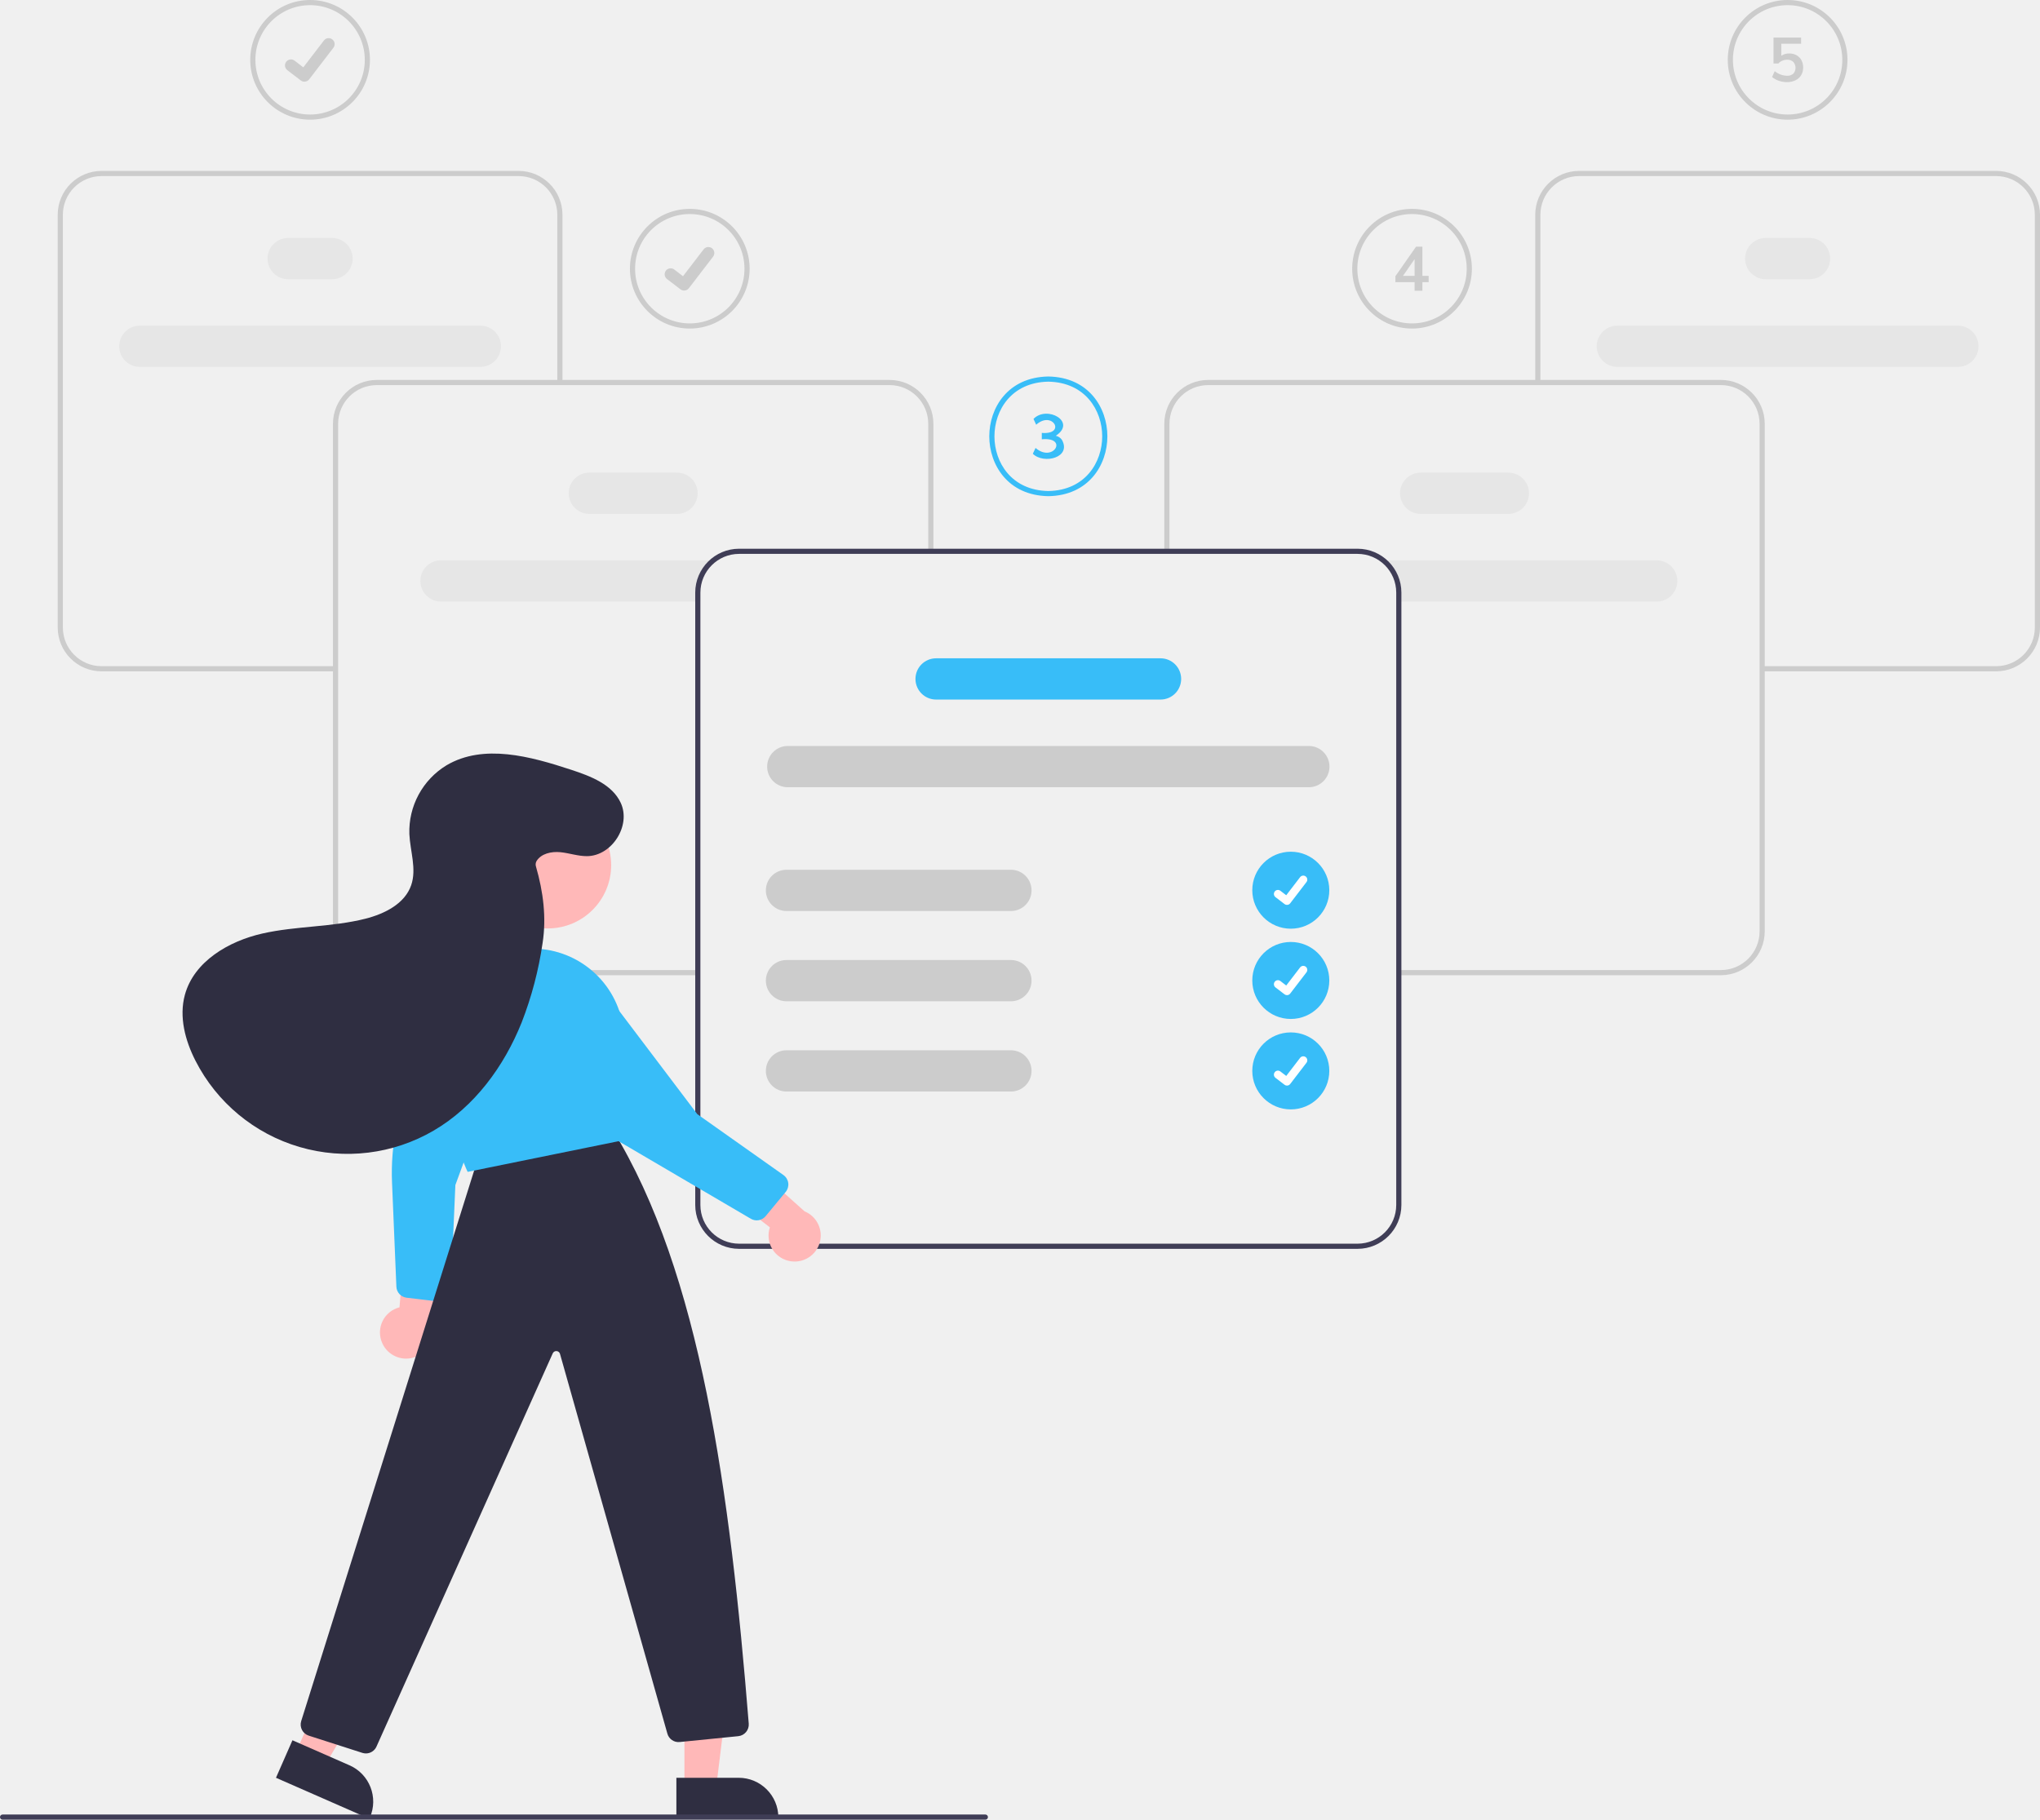
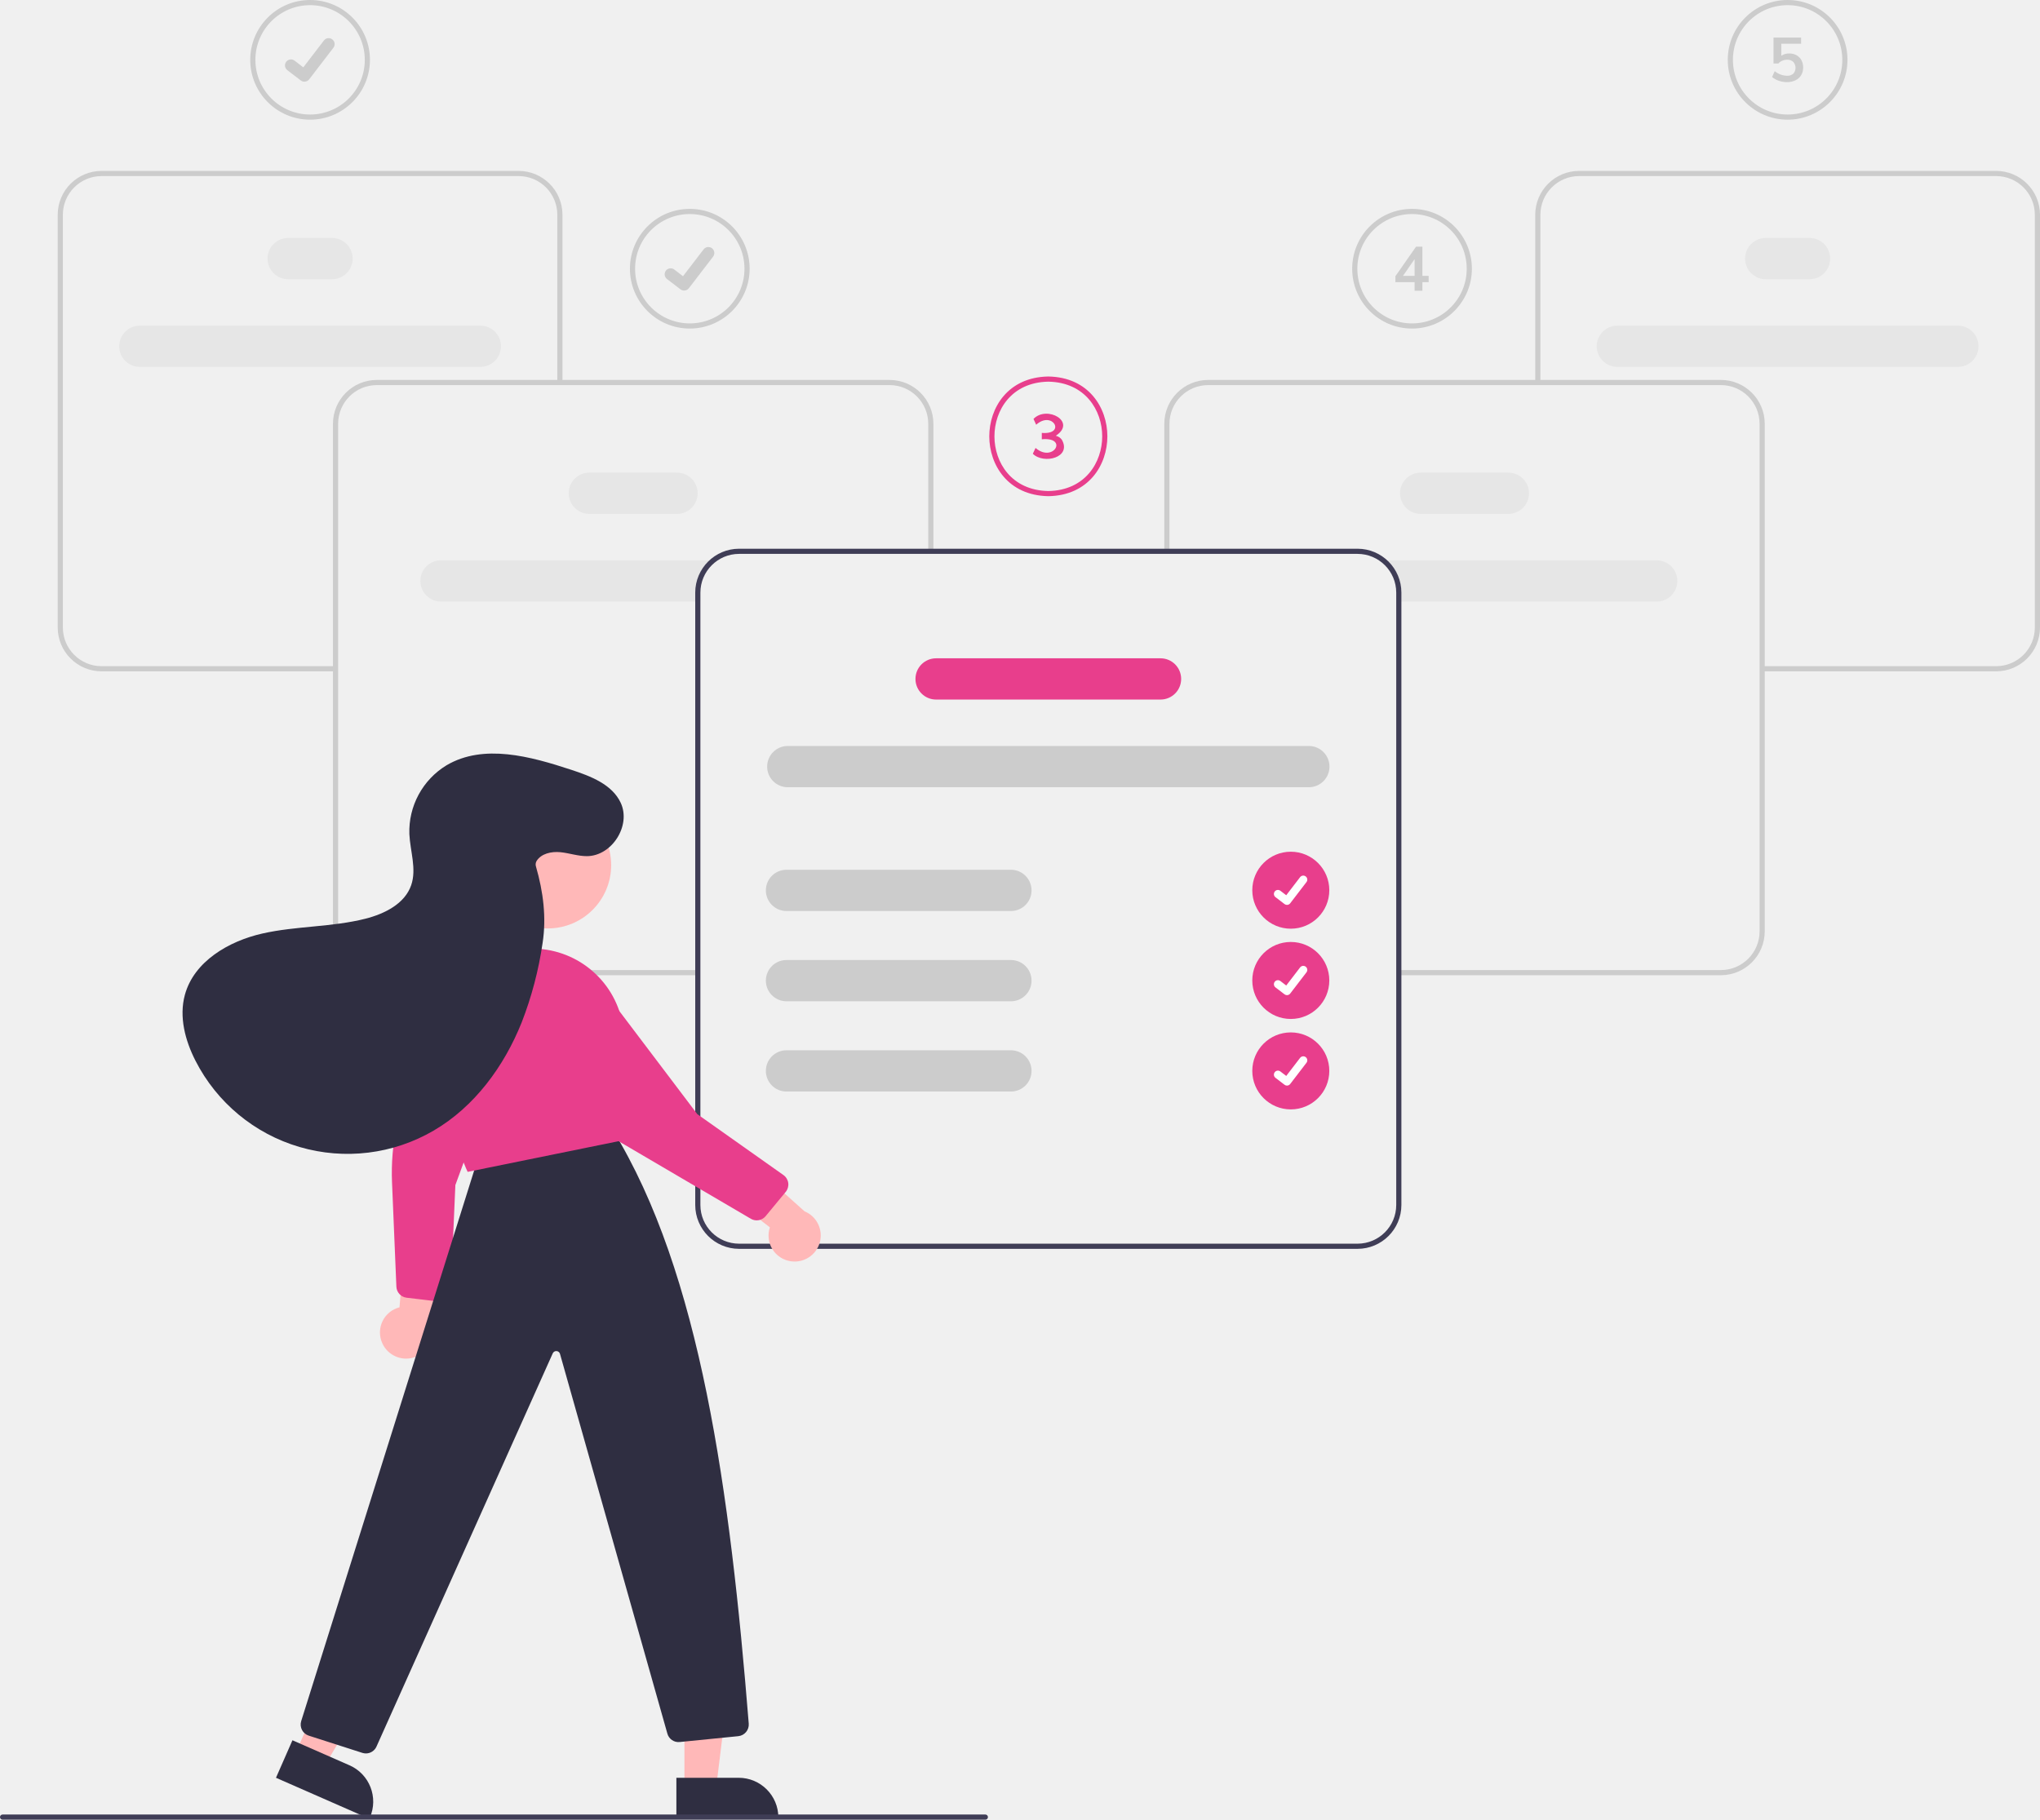
<svg xmlns="http://www.w3.org/2000/svg" width="790.856" height="705.638" viewBox="0 0 790.856 705.638" role="img" artist="Katerina Limpitsouni" source="https://undraw.co/">
  <path d="M375.537,314.457a8,8,0,0,0,0,16H476.097v-3.49a14.977,14.977,0,0,1,6.74-12.51Z" transform="translate(-204.5722 -97.18115)" fill="#e6e6e6" />
  <path d="M467.041,296.457h-34a8,8,0,1,1,0-16h34a8,8,0,0,1,0,16Z" transform="translate(-204.5722 -97.18115)" fill="#e6e6e6" />
  <path d="M390.786,239.457h-132a8,8,0,1,1,0-16h132a8,8,0,0,1,0,16Z" transform="translate(-204.5722 -97.18115)" fill="#e6e6e6" />
  <path d="M333.286,205.457h-17a8,8,0,1,1,0-16h17a8,8,0,0,1,0,16Z" transform="translate(-204.5722 -97.18115)" fill="#e6e6e6" />
  <path d="M475.092,475.351h-124.438a17.019,17.019,0,0,1-17-17V261.511a17.019,17.019,0,0,1,17-17H549.428a17.019,17.019,0,0,1,17,17v48.788h-2v-48.788a15.017,15.017,0,0,0-15-15H350.654a15.017,15.017,0,0,0-15,15V458.351a15.017,15.017,0,0,0,15,15h124.438Z" transform="translate(-204.5722 -97.18115)" fill="#ccc" />
  <path d="M334.654,357.515H243.945a17.019,17.019,0,0,1-17-17V180.457a17.019,17.019,0,0,1,17-17H405.626a17.019,17.019,0,0,1,17,17v65.055h-2V180.457a15.017,15.017,0,0,0-15-15H243.945a15.017,15.017,0,0,0-15,15v160.059a15.017,15.017,0,0,0,15,15h90.709Z" transform="translate(-204.5722 -97.18115)" fill="#ccc" />
  <path d="M739.537,314.457a14.977,14.977,0,0,1,6.74,12.51v3.49H846.836a8,8,0,0,0,0-16Z" transform="translate(-204.5722 -97.18115)" fill="#e6e6e6" />
  <path d="M747.332,288.457a8.009,8.009,0,0,1,8-8h34a8,8,0,1,1,0,16h-34A8.009,8.009,0,0,1,747.332,288.457Z" transform="translate(-204.5722 -97.18115)" fill="#e6e6e6" />
  <path d="M823.587,231.457a8.009,8.009,0,0,1,8-8h132a8,8,0,1,1,0,16h-132A8.009,8.009,0,0,1,823.587,231.457Z" transform="translate(-204.5722 -97.18115)" fill="#e6e6e6" />
  <path d="M881.087,197.457a8.009,8.009,0,0,1,8-8h17a8,8,0,1,1,0,16h-17A8.009,8.009,0,0,1,881.087,197.457Z" transform="translate(-204.5722 -97.18115)" fill="#e6e6e6" />
  <path d="M747.28,475.351h124.438a17.019,17.019,0,0,0,17-17V261.511a17.019,17.019,0,0,0-17-17H672.945a17.019,17.019,0,0,0-17,17v48.788h2v-48.788a15.017,15.017,0,0,1,15-15H871.718a15.017,15.017,0,0,1,15,15V458.351a15.017,15.017,0,0,1-15,15h-124.438Z" transform="translate(-204.5722 -97.18115)" fill="#ccc" />
  <path d="M887.718,357.515h90.709a17.019,17.019,0,0,0,17-17V180.457a17.019,17.019,0,0,0-17-17H816.746a17.019,17.019,0,0,0-17,17v65.055h2V180.457a15.017,15.017,0,0,1,15-15H978.428a15.017,15.017,0,0,1,15,15v160.059a15.017,15.017,0,0,1-15,15H887.718Z" transform="translate(-204.5722 -97.18115)" fill="#ccc" />
  <path d="M730.856,309.967H491.097a17.034,17.034,0,0,0-17,17v237.49a17.018,17.018,0,0,0,17,17H730.856a17.018,17.018,0,0,0,17-17v-237.49A17.018,17.018,0,0,0,730.856,309.967Zm15,254.49a15.018,15.018,0,0,1-15,15H491.097a15.018,15.018,0,0,1-15-15v-237.49a15.023,15.023,0,0,1,15-15H730.856a15.018,15.018,0,0,1,15,15Z" transform="translate(-204.5722 -97.18115)" fill="#3f3d56" />
  <path d="M711.976,402.457h-202a8,8,0,1,1,0-16h202a8,8,0,0,1,0,16Z" transform="translate(-204.5722 -97.18115)" fill="#ccc" />
-   <path d="M654.476,368.457h-87a8,8,0,1,1,0-16h87a8,8,0,0,1,0,16Z" transform="translate(-204.5722 -97.18115)" fill="#38bdf8" />
+   <path d="M654.476,368.457h-87a8,8,0,1,1,0-16h87a8,8,0,0,1,0,16Z" transform="translate(-204.5722 -97.18115)" fill="#e83e8c" />
  <path d="M596.476,450.457h-87a8,8,0,1,1,0-16h87a8,8,0,0,1,0,16Z" transform="translate(-204.5722 -97.18115)" fill="#ccc" />
  <path d="M596.476,485.457h-87a8,8,0,1,1,0-16h87a8,8,0,0,1,0,16Z" transform="translate(-204.5722 -97.18115)" fill="#ccc" />
  <path d="M596.476,520.457h-87a8,8,0,1,1,0-16h87a8,8,0,0,1,0,16Z" transform="translate(-204.5722 -97.18115)" fill="#ccc" />
-   <circle id="fc69f6bd-6aec-467a-b158-496b315f473e" data-name="Ellipse 44" cx="500.409" cy="345.205" r="14.929" fill="#38bdf8" />
-   <path id="f31c0d86-d70b-4e63-97a7-2fc94b4d7c12-602" data-name="Path 395" d="M703.502,448.081a1.548,1.548,0,0,1-.932-.31l-.017-.013-3.509-2.684a1.559,1.559,0,0,1,1.897-2.475l2.273,1.743,5.37-7.006a1.559,1.559,0,0,1,2.185-.289l0.0 0-.033.046.034-.046a1.56,1.56,0,0,1,.288,2.186l-6.316,8.237a1.559,1.559,0,0,1-1.24.608Z" transform="translate(-204.5722 -97.18115)" fill="#fff" />
+   <circle id="fc69f6bd-6aec-467a-b158-496b315f473e" data-name="Ellipse 44" cx="500.409" cy="345.205" r="14.929" fill="#e83e8c" />
+   <path id="f31c0d86-d70b-4e63-97a7-2fc94b4d7c12-110" data-name="Path 395" d="M703.502,448.081a1.548,1.548,0,0,1-.932-.31l-.017-.013-3.509-2.684a1.559,1.559,0,0,1,1.897-2.475l2.273,1.743,5.37-7.006a1.559,1.559,0,0,1,2.185-.289l0.0 0-.033.046.034-.046a1.56,1.56,0,0,1,.288,2.186l-6.316,8.237a1.559,1.559,0,0,1-1.24.608Z" transform="translate(-204.5722 -97.18115)" fill="#fff" />
  <path d="M324.786,143.59a23.205,23.205,0,1,1,23.205-23.205A23.231,23.231,0,0,1,324.786,143.59Zm0-44.409a21.205,21.205,0,1,0,21.205,21.205A21.229,21.229,0,0,0,324.786,99.181Z" transform="translate(-204.5722 -97.18115)" fill="#ccc" />
-   <path id="b565f894-1e41-4a11-b880-46bff78dfbdf-603" data-name="Path 395" d="M322.585,128.856a2.303,2.303,0,0,1-1.385-.46l-.025-.019-5.218-3.992a2.319,2.319,0,1,1,2.822-3.681l3.38,2.592,7.987-10.42a2.318,2.318,0,0,1,3.25-.429l.001.001-.05.069.051-.069a2.321,2.321,0,0,1,.429,3.251L324.432,127.949a2.319,2.319,0,0,1-1.845.904Z" transform="translate(-204.5722 -97.18115)" fill="#ccc" />
+   <path id="b565f894-1e41-4a11-b880-46bff78dfbdf-111" data-name="Path 395" d="M322.585,128.856a2.303,2.303,0,0,1-1.385-.46l-.025-.019-5.218-3.992a2.319,2.319,0,1,1,2.822-3.681l3.38,2.592,7.987-10.42a2.318,2.318,0,0,1,3.25-.429l.001.001-.05.069.051-.069a2.321,2.321,0,0,1,.429,3.251L324.432,127.949a2.319,2.319,0,0,1-1.845.904Z" transform="translate(-204.5722 -97.18115)" fill="#ccc" />
  <path d="M471.982,224.59a23.205,23.205,0,1,1,23.205-23.205A23.231,23.231,0,0,1,471.982,224.59Zm0-44.409a21.205,21.205,0,1,0,21.205,21.205A21.229,21.229,0,0,0,471.982,180.181Z" transform="translate(-204.5722 -97.18115)" fill="#ccc" />
-   <path id="a1067fe6-b388-4736-89af-b6090c7ddfc7-604" data-name="Path 395" d="M469.781,209.856a2.303,2.303,0,0,1-1.385-.46l-.025-.019-5.218-3.992a2.319,2.319,0,1,1,2.822-3.681l3.38,2.592,7.987-10.42a2.318,2.318,0,0,1,3.25-.429l.001.001-.05.069.051-.069a2.321,2.321,0,0,1,.429,3.251L471.628,208.949a2.319,2.319,0,0,1-1.845.904Z" transform="translate(-204.5722 -97.18115)" fill="#ccc" />
-   <circle id="a6907563-545c-4a91-99f2-6d7f4e57ba01" data-name="Ellipse 44" cx="500.409" cy="380.205" r="14.929" fill="#38bdf8" />
-   <path id="f071b9ad-7606-418c-8652-2e0910ae4e99-605" data-name="Path 395" d="M703.502,483.081a1.548,1.548,0,0,1-.932-.31l-.017-.013-3.509-2.684a1.559,1.559,0,0,1,1.897-2.475l2.273,1.743,5.37-7.006a1.559,1.559,0,0,1,2.185-.289l0.0 0-.033.046.034-.046a1.56,1.56,0,0,1,.288,2.186l-6.316,8.237a1.559,1.559,0,0,1-1.24.608Z" transform="translate(-204.5722 -97.18115)" fill="#fff" />
-   <circle id="a9a7744d-510c-41c6-a641-cf6a8a976d00" data-name="Ellipse 44" cx="500.409" cy="415.275" r="14.929" fill="#38bdf8" />
-   <path id="ee4f98ac-d41c-4601-9f0c-7c3b6a7a76ac-606" data-name="Path 395" d="M703.502,518.152a1.548,1.548,0,0,1-.932-.31l-.017-.013-3.509-2.684a1.559,1.559,0,0,1,1.897-2.475l2.273,1.743,5.37-7.006a1.559,1.559,0,0,1,2.185-.289l0.0 0-.033.046.034-.046a1.56,1.56,0,0,1,.288,2.186l-6.316,8.237a1.559,1.559,0,0,1-1.24.608Z" transform="translate(-204.5722 -97.18115)" fill="#fff" />
-   <path d="M610.998,289.59c-15.749-.269-22.906-12.218-22.906-23.207.001-10.989,7.159-22.937,22.873-23.203h.034c15.716.268,22.873,12.217,22.872,23.206S626.712,289.324,610.998,289.59Zm-.016-44.409c-14.352.251-20.889,11.165-20.89,21.203-.001,10.042,6.541,20.961,20.906,21.207,14.33-.243,20.872-11.162,20.873-21.203C631.871,256.35,625.334,245.436,610.982,245.181Z" transform="translate(-204.5722 -97.18115)" fill="#38bdf8" />
-   <path d="M616.19,267.646c4.014,6.973-7.005,9.697-11.22,5.496l1.056-2.256c6.854,5.92,12.893-4.334,2.424-3.36v-2.472c9.587.773,4.202-8.877-2.184-3.168l-1.032-2.256c5.205-5.402,16.889,1.13,8.64,6.528A4.112,4.112,0,0,1,616.19,267.646Z" transform="translate(-204.5722 -97.18115)" fill="#38bdf8" />
+   <path id="a1067fe6-b388-4736-89af-b6090c7ddfc7-112" data-name="Path 395" d="M469.781,209.856a2.303,2.303,0,0,1-1.385-.46l-.025-.019-5.218-3.992a2.319,2.319,0,1,1,2.822-3.681l3.38,2.592,7.987-10.42a2.318,2.318,0,0,1,3.25-.429l.001.001-.05.069.051-.069a2.321,2.321,0,0,1,.429,3.251L471.628,208.949a2.319,2.319,0,0,1-1.845.904Z" transform="translate(-204.5722 -97.18115)" fill="#ccc" />
+   <circle id="a6907563-545c-4a91-99f2-6d7f4e57ba01" data-name="Ellipse 44" cx="500.409" cy="380.205" r="14.929" fill="#e83e8c" />
+   <path id="f071b9ad-7606-418c-8652-2e0910ae4e99-113" data-name="Path 395" d="M703.502,483.081a1.548,1.548,0,0,1-.932-.31l-.017-.013-3.509-2.684a1.559,1.559,0,0,1,1.897-2.475l2.273,1.743,5.37-7.006a1.559,1.559,0,0,1,2.185-.289l0.0 0-.033.046.034-.046a1.56,1.56,0,0,1,.288,2.186l-6.316,8.237a1.559,1.559,0,0,1-1.24.608Z" transform="translate(-204.5722 -97.18115)" fill="#fff" />
+   <circle id="a9a7744d-510c-41c6-a641-cf6a8a976d00" data-name="Ellipse 44" cx="500.409" cy="415.275" r="14.929" fill="#e83e8c" />
+   <path id="ee4f98ac-d41c-4601-9f0c-7c3b6a7a76ac-114" data-name="Path 395" d="M703.502,518.152a1.548,1.548,0,0,1-.932-.31l-.017-.013-3.509-2.684a1.559,1.559,0,0,1,1.897-2.475l2.273,1.743,5.37-7.006a1.559,1.559,0,0,1,2.185-.289l0.0 0-.033.046.034-.046a1.56,1.56,0,0,1,.288,2.186l-6.316,8.237a1.559,1.559,0,0,1-1.24.608Z" transform="translate(-204.5722 -97.18115)" fill="#fff" />
+   <path d="M610.998,289.59c-15.749-.269-22.906-12.218-22.906-23.207.001-10.989,7.159-22.937,22.873-23.203h.034c15.716.268,22.873,12.217,22.872,23.206S626.712,289.324,610.998,289.59Zm-.016-44.409c-14.352.251-20.889,11.165-20.89,21.203-.001,10.042,6.541,20.961,20.906,21.207,14.33-.243,20.872-11.162,20.873-21.203C631.871,256.35,625.334,245.436,610.982,245.181Z" transform="translate(-204.5722 -97.18115)" fill="#e83e8c" />
+   <path d="M616.19,267.646c4.014,6.973-7.005,9.697-11.22,5.496l1.056-2.256c6.854,5.92,12.893-4.334,2.424-3.36v-2.472c9.587.773,4.202-8.877-2.184-3.168l-1.032-2.256c5.205-5.402,16.889,1.13,8.64,6.528A4.112,4.112,0,0,1,616.19,267.646Z" transform="translate(-204.5722 -97.18115)" fill="#e83e8c" />
  <path d="M751.982,224.59a23.205,23.205,0,1,1,23.205-23.205A23.231,23.231,0,0,1,751.982,224.59Zm0-44.409a21.205,21.205,0,1,0,21.205,21.205A21.229,21.229,0,0,0,751.982,180.181Z" transform="translate(-204.5722 -97.18115)" fill="#ccc" />
  <path d="M758.426,206.594h-2.424v3.336h-3.024v-3.336h-7.44v-2.304l7.992-11.448h2.472v11.328h2.424Zm-5.448-2.424v-6.504l-4.512,6.504Z" transform="translate(-204.5722 -97.18115)" fill="#ccc" />
  <path d="M897.587,143.59a23.205,23.205,0,1,1,23.205-23.205A23.231,23.231,0,0,1,897.587,143.59Zm0-44.409a21.205,21.205,0,1,0,21.205,21.205A21.229,21.229,0,0,0,897.587,99.181Z" transform="translate(-204.5722 -97.18115)" fill="#ccc" />
  <path d="M901.043,118.598a4.765,4.765,0,0,1,1.896,1.92,5.862,5.862,0,0,1,.672,2.844,5.663,5.663,0,0,1-.768,2.964,5.143,5.143,0,0,1-2.208,1.992,7.469,7.469,0,0,1-3.336.708,9.613,9.613,0,0,1-3.168-.54,7.358,7.358,0,0,1-2.568-1.452l1.032-2.256a7.77,7.77,0,0,0,4.752,1.776,3.451,3.451,0,0,0,2.46-.804,3.44,3.44,0,0,0-.024-4.56,3.214,3.214,0,0,0-2.34-.852,4.856,4.856,0,0,0-1.896.372,4.482,4.482,0,0,0-1.56,1.092h-1.872V111.746H902.819v2.4h-7.68v4.656a5.306,5.306,0,0,1,3.072-.888A5.709,5.709,0,0,1,901.043,118.598Z" transform="translate(-204.5722 -97.18115)" fill="#ccc" />
  <path d="M352.767,618.031a10.056,10.056,0,0,1,6.68-13.897l3.031-35.606,14.579,11.501-5.114,32.049a10.11,10.11,0,0,1-19.177,5.953Z" transform="translate(-204.5722 -97.18115)" fill="#ffb8b8" />
-   <path d="M362.143,600.397a4.497,4.497,0,0,1-3.904-4.271l-1.688-40.407a89.099,89.099,0,0,1,8.61-42.093l14.968-31.365a13.43,13.43,0,0,1,10.087-7.009,12.881,12.881,0,0,1,11.235,3.989,16.89,16.89,0,0,1,1.923,2.482,12.922,12.922,0,0,1,.682,12.304l-22.951,62.7-1.766,40.848a4.501,4.501,0,0,1-5.028,4.274l-12.108-1.444Z" transform="translate(-204.5722 -97.18115)" fill="#38bdf8" />
+   <path d="M362.143,600.397a4.497,4.497,0,0,1-3.904-4.271l-1.688-40.407a89.099,89.099,0,0,1,8.61-42.093l14.968-31.365a13.43,13.43,0,0,1,10.087-7.009,12.881,12.881,0,0,1,11.235,3.989,16.89,16.89,0,0,1,1.923,2.482,12.922,12.922,0,0,1,.682,12.304l-22.951,62.7-1.766,40.848a4.501,4.501,0,0,1-5.028,4.274l-12.108-1.444Z" transform="translate(-204.5722 -97.18115)" fill="#e83e8c" />
  <polygon points="114.63 679.762 125.856 684.69 150.204 643.734 133.636 636.462 114.63 679.762" fill="#ffb8b8" />
  <path d="M317.948,772.021l22.108,9.704.001 0a15.386,15.386,0,0,1,7.904,20.273l-.201.458-36.197-15.888Z" transform="translate(-204.5722 -97.18115)" fill="#2f2e41" />
  <polygon points="265.342 693.391 277.602 693.391 283.434 646.103 265.34 646.104 265.342 693.391" fill="#ffb8b8" />
  <path d="M466.787,786.57l24.144-.001h.001a15.386,15.386,0,0,1,15.386,15.386v.5l-39.531.001Z" transform="translate(-204.5722 -97.18115)" fill="#2f2e41" />
  <path d="M346.432,777.128a4.527,4.527,0,0,1-1.389-.22L324.256,770.227a4.519,4.519,0,0,1-2.927-5.6l68.935-219.516,51.635-10.125.182.296c34.137,55.548,45.532,140.401,52.76,230.308a4.526,4.526,0,0,1-4.04,4.842l-22.726,2.272a4.474,4.474,0,0,1-4.79-3.298l-41.612-147.207a1.5,1.5,0,0,0-2.825-.2L350.553,774.406A4.483,4.483,0,0,1,346.432,777.128Z" transform="translate(-204.5722 -97.18115)" fill="#2f2e41" />
  <circle cx="212.37" cy="335.469" r="24.561" fill="#ffb8b8" />
-   <path d="M385.872,551.612,385.704,551.26c-.114-.239-11.43-24.245-10.377-51.935a35.657,35.657,0,0,1,34.908-34.283h0a35.599,35.599,0,0,1,35.641,28.799c3.154,16.099,3.075,31.347-.235,45.318l-.074.311-.313.064Z" transform="translate(-204.5722 -97.18115)" fill="#38bdf8" />
+   <path d="M385.872,551.612,385.704,551.26c-.114-.239-11.43-24.245-10.377-51.935a35.657,35.657,0,0,1,34.908-34.283h0a35.599,35.599,0,0,1,35.641,28.799c3.154,16.099,3.075,31.347-.235,45.318l-.074.311-.313.064Z" transform="translate(-204.5722 -97.18115)" fill="#e83e8c" />
  <path d="M511.096,586.261a10.056,10.056,0,0,1-8.064-13.142L474.742,551.285l17.565-6.027,24.172,21.657a10.11,10.11,0,0,1-5.382,19.345Z" transform="translate(-204.5722 -97.18115)" fill="#ffb8b8" />
-   <path d="M441.673,538.129l-.065-.106-29.823-48.298a13.429,13.429,0,0,1-.429-12.275,12.876,12.876,0,0,1,9.439-7.284h0a16.854,16.854,0,0,1,3.127-.273,12.921,12.921,0,0,1,10.713,6.09l40.277,53.253,33.381,23.607a4.5,4.5,0,0,1,.87,6.542l-7.771,9.396a4.483,4.483,0,0,1-5.745,1.013Z" transform="translate(-204.5722 -97.18115)" fill="#38bdf8" />
+   <path d="M441.673,538.129l-.065-.106-29.823-48.298a13.429,13.429,0,0,1-.429-12.275,12.876,12.876,0,0,1,9.439-7.284h0a16.854,16.854,0,0,1,3.127-.273,12.921,12.921,0,0,1,10.713,6.09l40.277,53.253,33.381,23.607a4.5,4.5,0,0,1,.87,6.542l-7.771,9.396a4.483,4.483,0,0,1-5.745,1.013Z" transform="translate(-204.5722 -97.18115)" fill="#e83e8c" />
  <path d="M412.55,431.126c1.81-2.978,5.805-3.819,9.273-3.479s6.841,1.559,10.326,1.532c9.676-.075,17.145-11.868,13.077-20.648-3.336-7.2-11.669-10.362-19.207-12.843-15.804-5.203-33.958-10.202-48.3-1.766a30.01,30.01,0,0,0-14.445,26.741c.323,6.639,2.865,13.459.715,19.748-2.481,7.256-10.347,11.149-17.78,13.032-13.031,3.301-26.77,2.769-39.882,5.73s-26.549,10.823-30.083,23.792c-2.322,8.519.101,17.689,4.113,25.555A66.185,66.185,0,0,0,372.691,535.603c15.852-9.256,27.296-24.9,34.119-41.941a140.438,140.438,0,0,0,8.117-30.846c1.528-9.882.231-19.869-2.536-29.478A2.709,2.709,0,0,1,412.55,431.126Z" transform="translate(-204.5722 -97.18115)" fill="#2f2e41" />
  <path d="M586.572,802.819h-381a1,1,0,0,1,0-2h381a1,1,0,0,1,0,2Z" transform="translate(-204.5722 -97.18115)" fill="#3f3d56" />
</svg>
